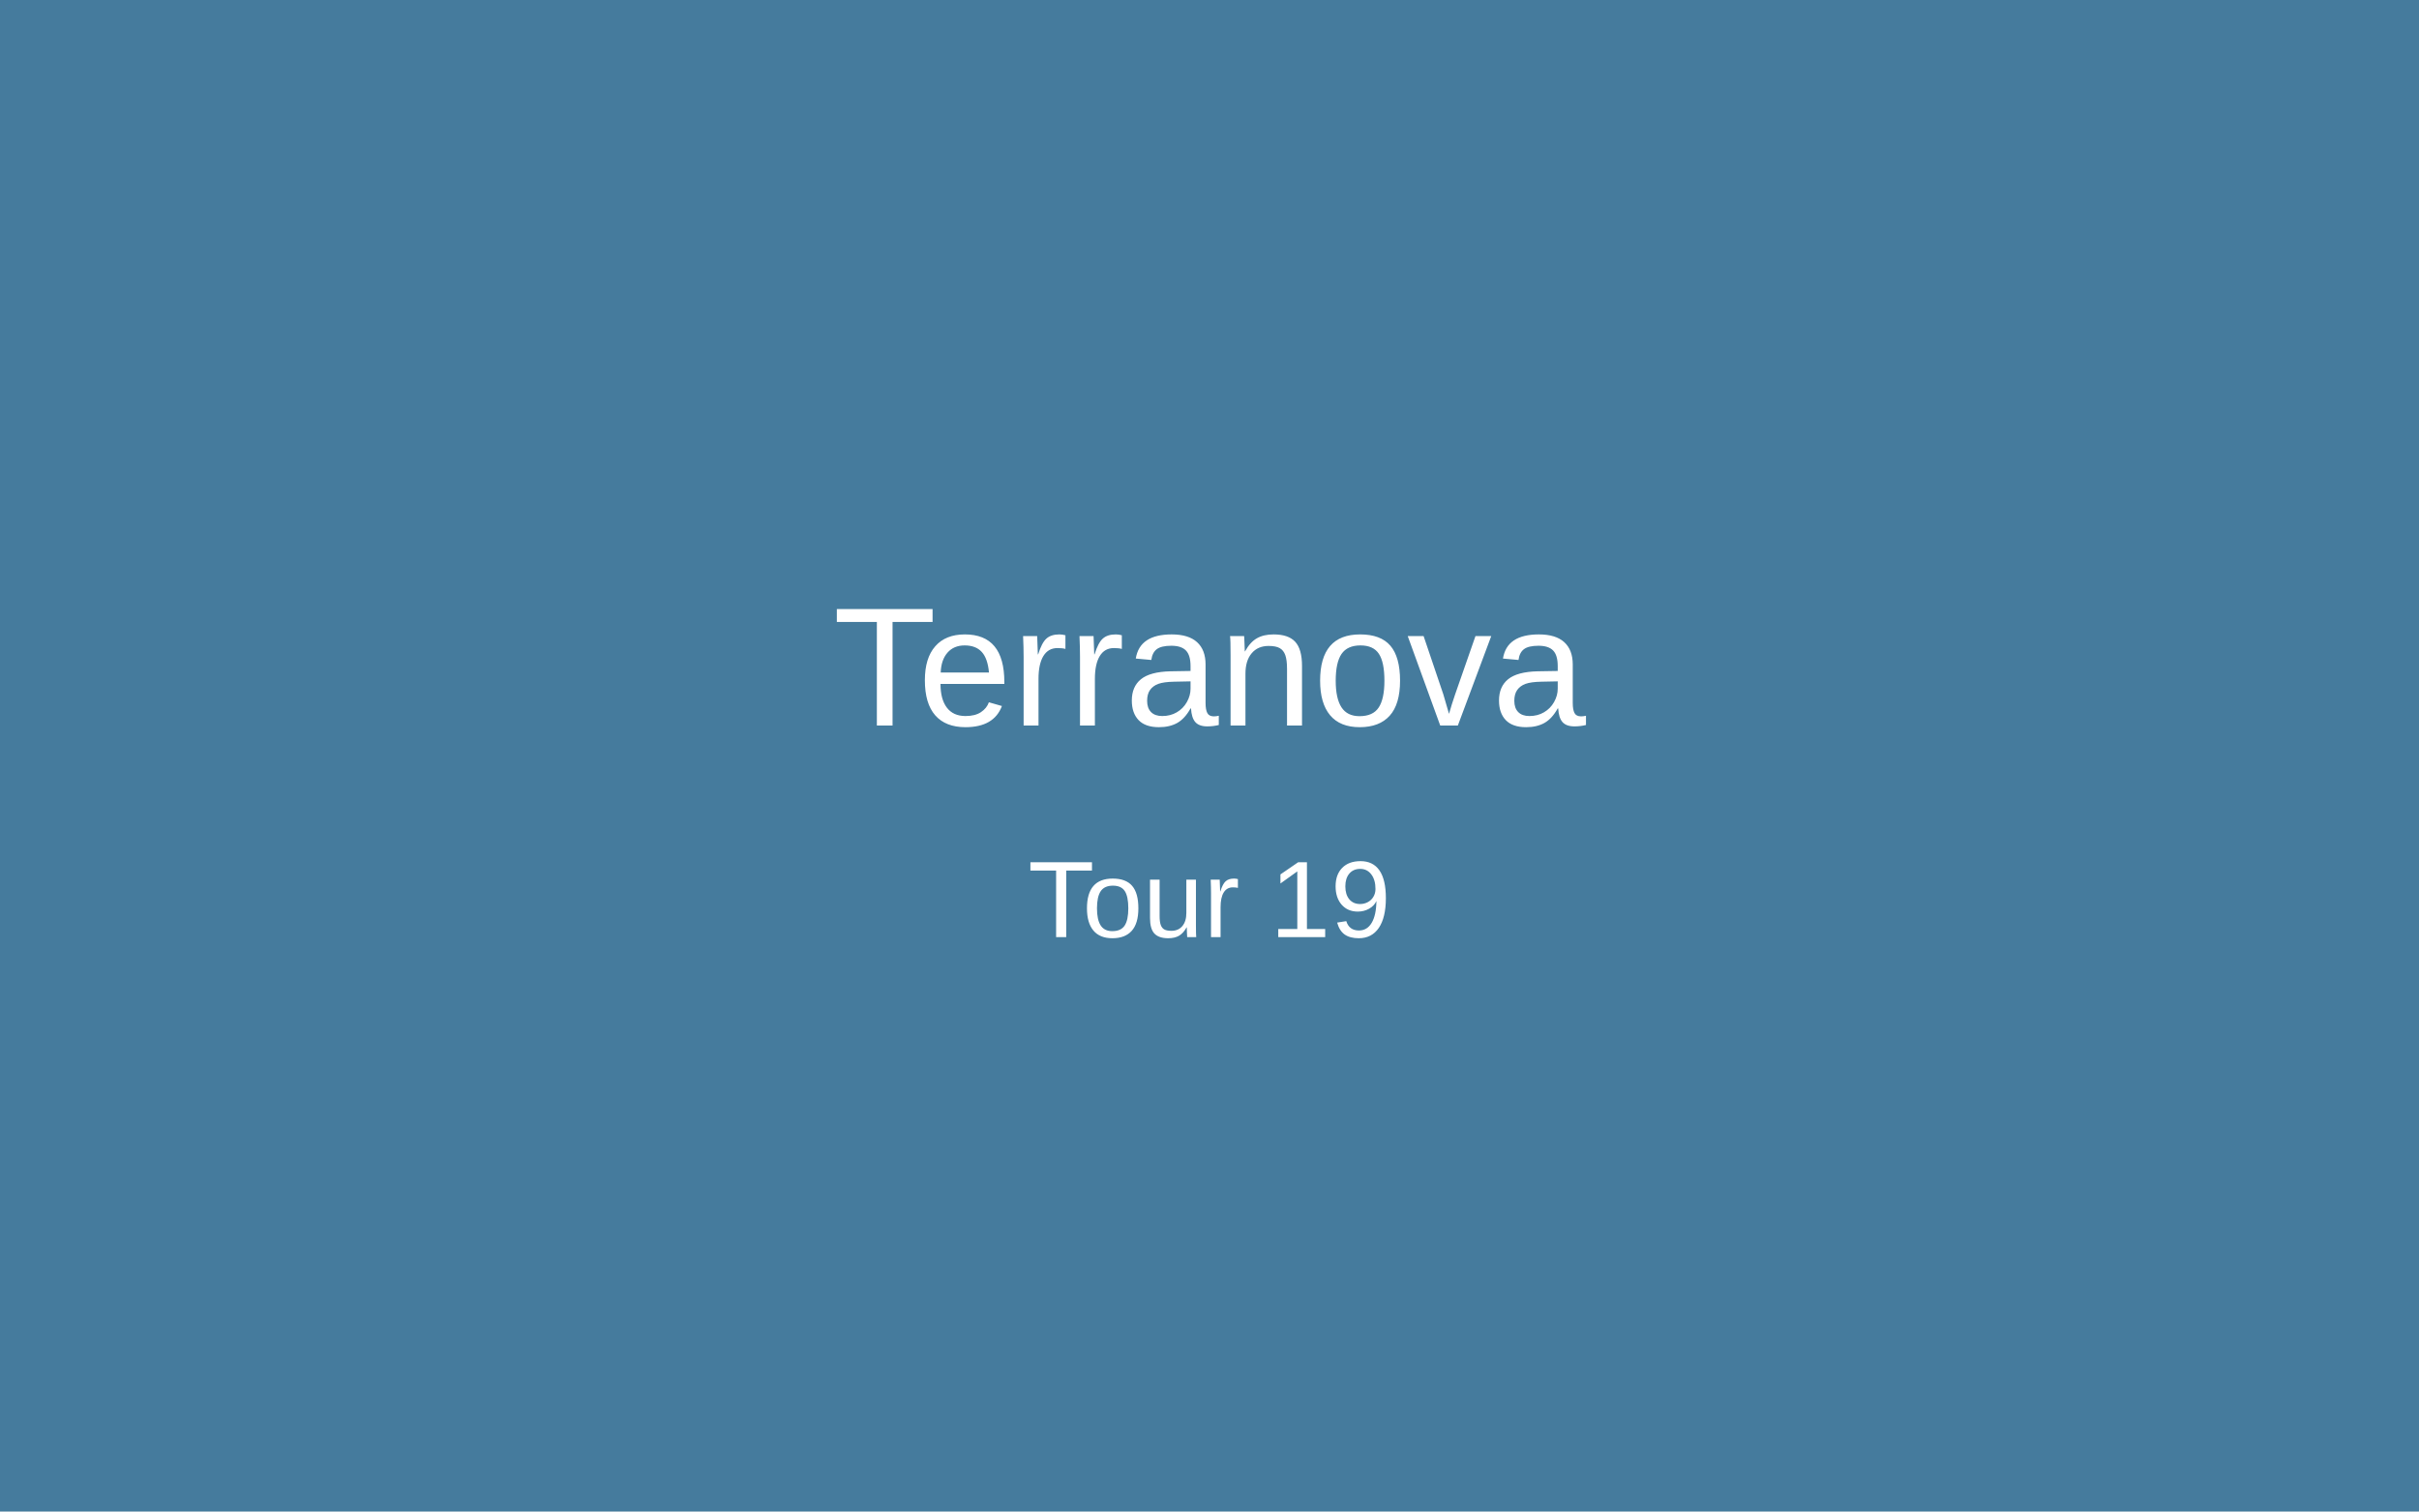
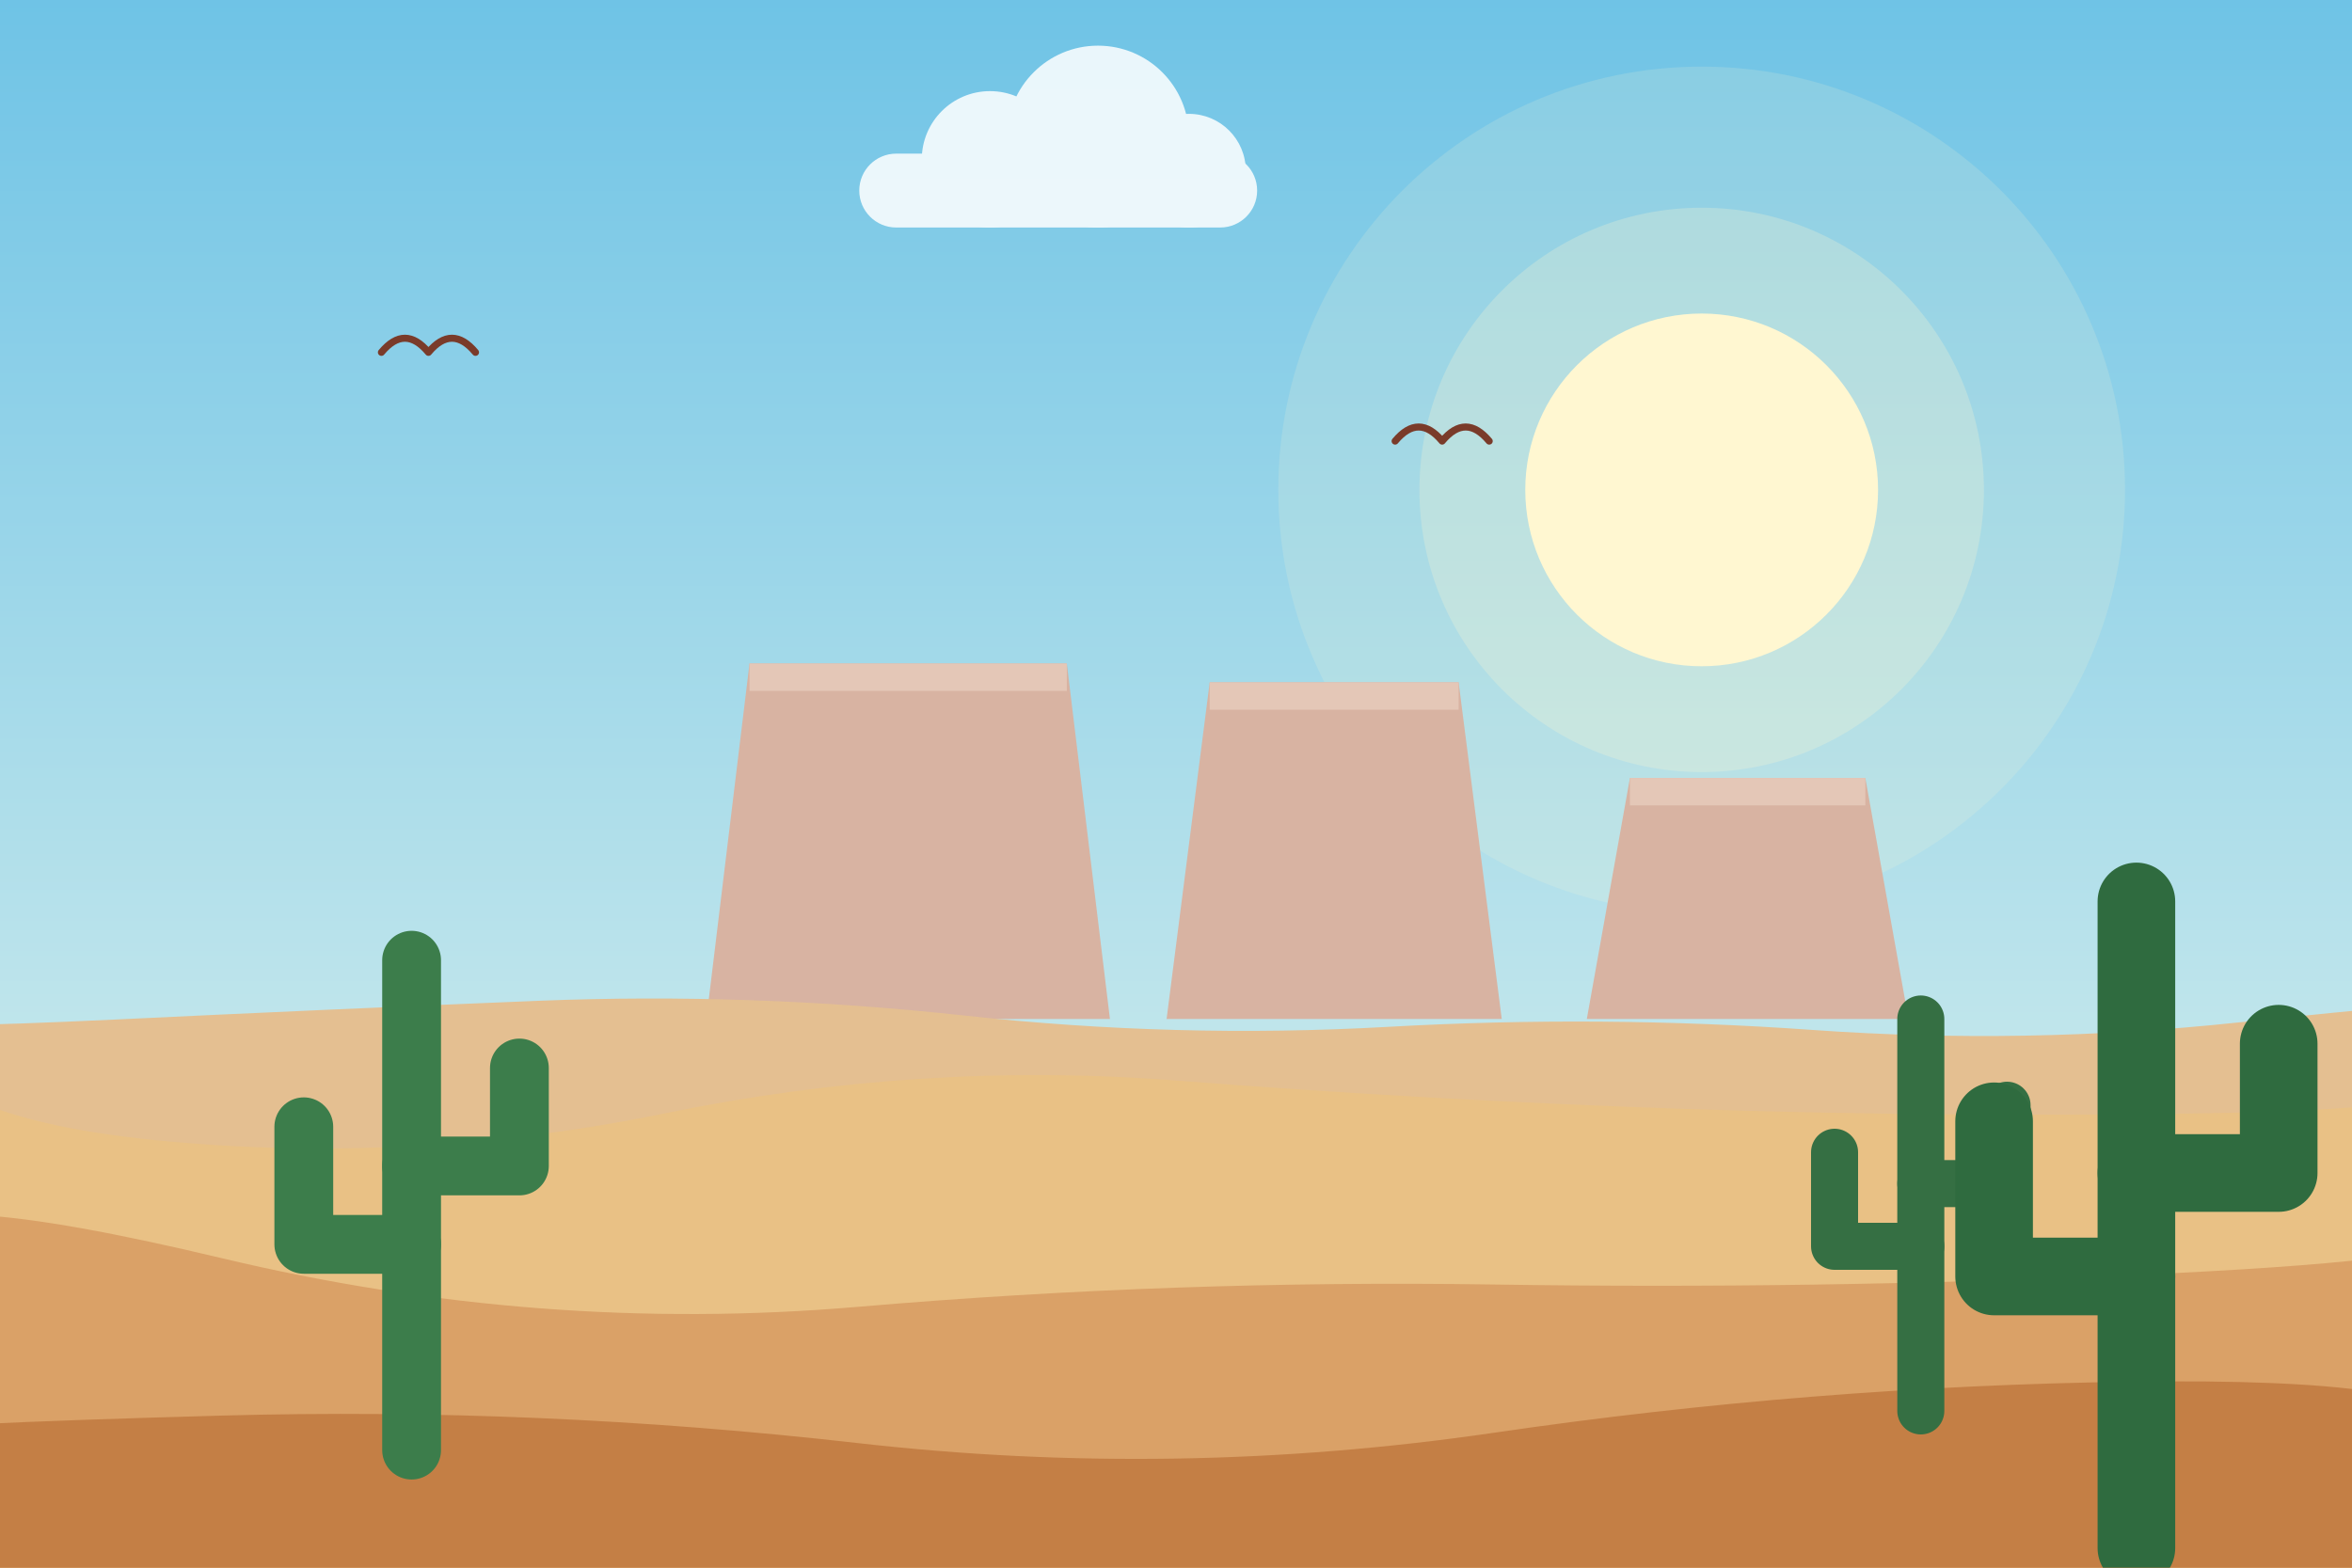
- <svg xmlns="http://www.w3.org/2000/svg" width="800" height="500" viewBox="0 0 800 500">
-   <rect width="800" height="500" fill="#457b9d" />
-   <text x="400" y="240" font-family="Arial, sans-serif" font-size="56" fill="#fff" text-anchor="middle">Terranova</text>
-   <text x="400" y="310" font-family="Arial, sans-serif" font-size="36" fill="#fff" text-anchor="middle">Tour 19</text>
+ <svg xmlns="http://www.w3.org/2000/svg" viewBox="0 0 1200 800" width="1200" height="800" preserveAspectRatio="xMidYMid slice" role="img">
+   <defs>
+     <linearGradient id="sky" x1="0" y1="0" x2="0" y2="1">
+       <stop offset="0" stop-color="#6ec3e6" />
+       <stop offset="1" stop-color="#eaf7ee" />
+     </linearGradient>
+   </defs>
+   <rect width="1200" height="800" fill="url(#sky)" />
+   <circle cx="868.2" cy="250.0" r="216.0" fill="#fff7d1" opacity=".16" />
+   <circle cx="868.2" cy="250.0" r="144.0" fill="#fff7d1" opacity=".25" />
+   <circle cx="868.2" cy="250.0" r="90.0" fill="#fff7d1" />
+   <g fill="#ffffff" opacity=".85" transform="translate(539.9,78.4) scale(1.45)">
+     <rect x="-70" y="0" width="140" height="26" rx="13" />
+     <circle cx="-24" cy="2" r="24" />
+     <circle cx="14" cy="-6" r="32" />
+     <circle cx="46" cy="6" r="20" />
+   </g>
+   <polygon points="595.2,520.0 617.2,348.2 744.2,348.2 766.2,520.0" fill="#d8b3a2" />
+   <rect x="617.2" y="348.2" width="127.0" height="14.0" rx="0" fill="#e4c7b7" />
+   <polygon points="809.6,520.0 831.6,397.0 951.7,397.0 973.7,520.0" fill="#d8b3a2" />
+   <rect x="831.6" y="397.0" width="120.1" height="14.0" rx="0" fill="#e4c7b7" />
+   <polygon points="360.4,520.0 382.4,338.6 544.3,338.6 566.3,520.0" fill="#d8b3a2" />
+   <rect x="382.4" y="338.6" width="161.9" height="14.0" rx="0" fill="#e4c7b7" />
+   <path d="M-50.0,521.5 Q-50.0,525.4 58.3,520.3 Q166.7,515.1 275.0,510.7 Q383.3,506.4 491.7,518.2 Q600.0,530.1 708.3,524.0 Q816.7,517.9 925.0,525.6 Q1033.3,533.3 1141.7,521.8 Q1250.0,510.4 1250.0,512.4 L1250.0,514.4 L1250,800 L-50,800 Z" fill="#e4bf91" />
+   <path d="M-50.0,516.7 Q-50.0,569.0 80.0,581.9 Q210.0,594.7 340.0,568.0 Q470.0,541.3 600.0,551.4 Q730.0,561.5 860.0,565.9 Q990.0,570.2 1120.0,568.2 Q1250.0,566.2 1250.0,553.2 L1250.0,540.1 L1250,800 L-50,800 Z" fill="#e9c185" />
+   <path d="M-50.0,632.5 Q-50.0,603.1 112.5,641.9 Q275.0,680.8 437.5,666.9 Q600.0,653.0 762.5,655.5 Q925.0,658.0 1087.5,650.7 Q1250.0,643.5 1250.0,631.5 L1250.0,619.6 L1250,800 L-50,800 Z" fill="#daa167" />
+   <path d="M-50.0,730.6 Q-50.0,726.9 112.5,722.4 Q275.0,717.9 437.5,736.4 Q600.0,754.9 762.5,731.1 Q925.0,707.3 1087.5,705.1 Q1250.0,702.8 1250.0,729.6 L1250.0,756.4 L1250,800 L-50,800 Z" fill="#c47f45" />
+   <g stroke="#3c7d4b" stroke-width="30.0" stroke-linecap="round" stroke-linejoin="round" fill="none">
+     <path d="M210.0,740.0 V490.0" />
+     <path d="M210.0,635.0 h-55.0 v-60.0" />
+     <path d="M210.0,595.0 h55.0 v-50.0" />
+   </g>
+   <g stroke="#356f43" stroke-width="24.0" stroke-linecap="round" stroke-linejoin="round" fill="none">
+     <path d="M980.0,720.0 V520.0" />
+     <path d="M980.0,636.0 h-44.0 v-48.0" />
+     <path d="M980.0,604.0 h44.0 v-40.0" />
+   </g>
+   <g stroke="#2f6b3f" stroke-width="39.6" stroke-linecap="round" stroke-linejoin="round" fill="none">
+     <path d="M1090.0,790.0 V460.0" />
+     <path d="M1090.0,651.4 h-72.6 v-79.2" />
+     <path d="M1090.0,598.6 h72.6 v-66.0" />
+   </g>
+   <path d="M194.6,179.8 q12.0,-14.4 24.0,0 q12.0,-14.4 24.0,0" stroke="#7a3b2a" stroke-width="3.6" fill="none" stroke-linecap="round" stroke-linejoin="round" />
+   <path d="M711.8,225.1 q12.0,-14.4 24.0,0 q12.0,-14.4 24.0,0" stroke="#7a3b2a" stroke-width="3.6" fill="none" stroke-linecap="round" stroke-linejoin="round" />
</svg>
